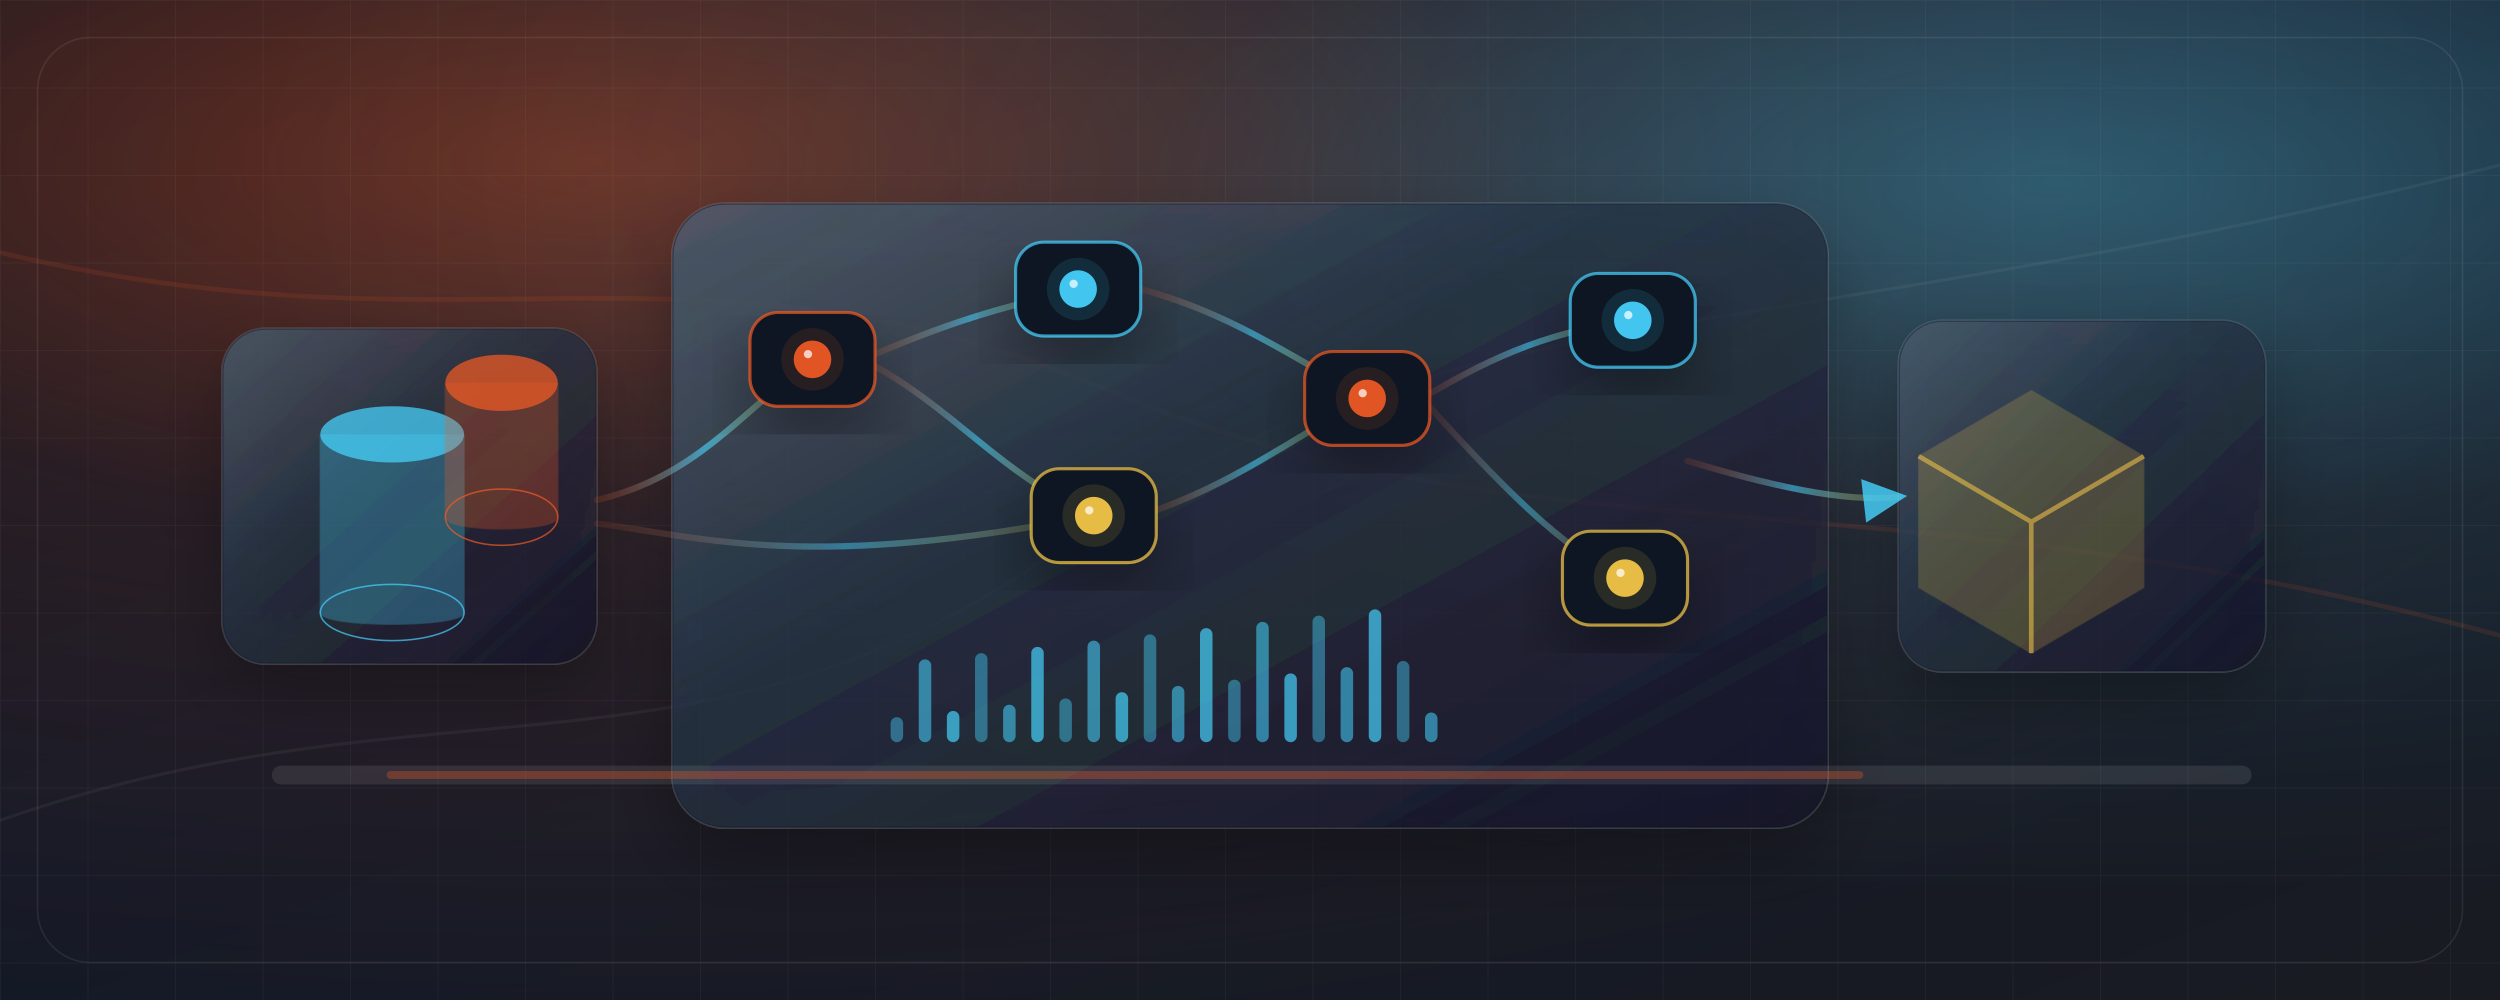
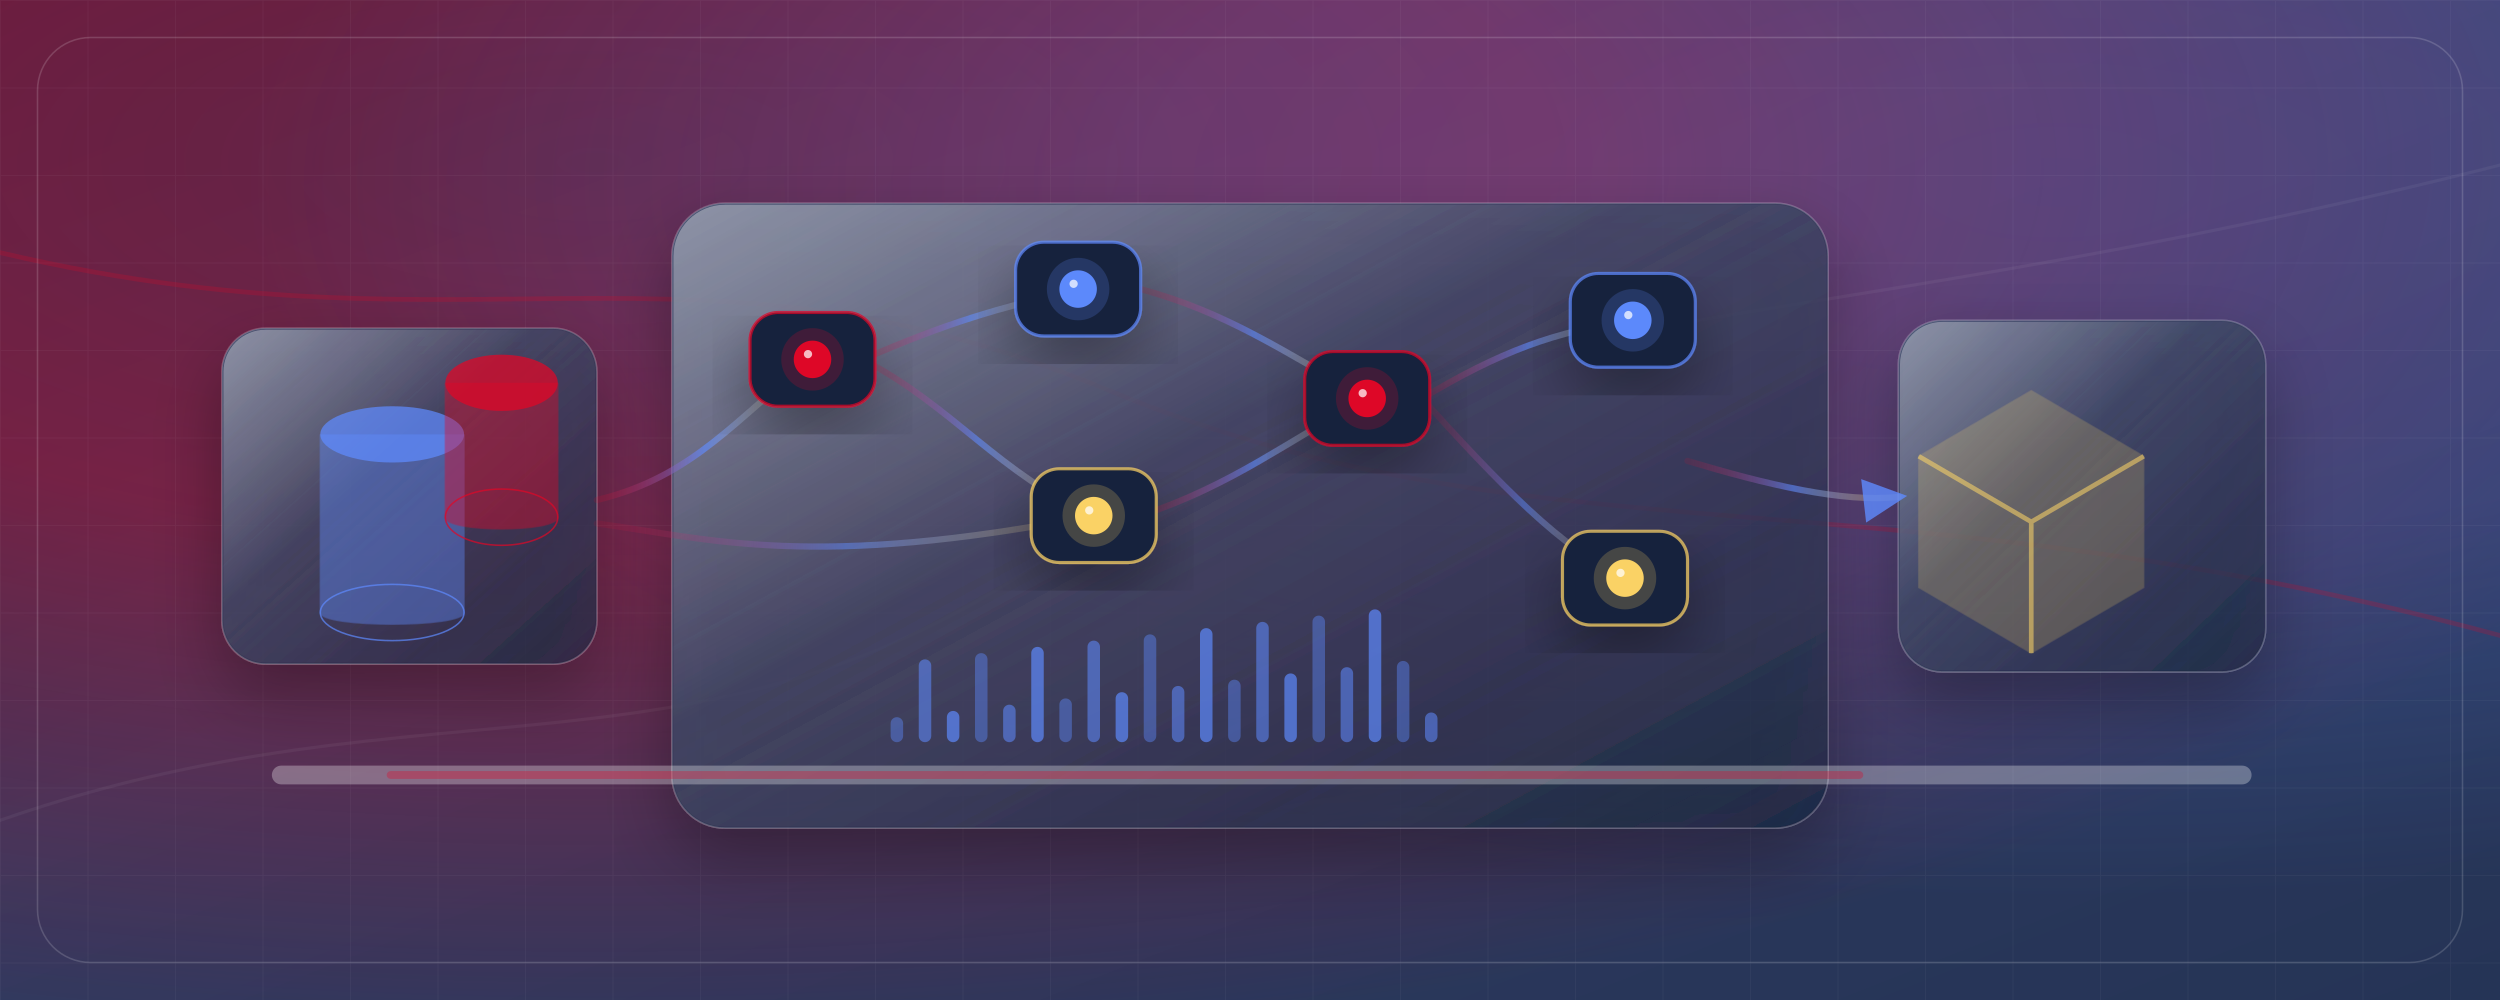
<svg xmlns="http://www.w3.org/2000/svg" width="1600" height="640" viewBox="0 0 1600 640" role="img" aria-label="Awesome ML Data Pipelines README artwork">
  <defs>
    <linearGradient id="bg" x1="0" y1="0" x2="1" y2="1">
-       <stop offset="0" stop-color="#08111f" />
-       <stop offset="0.42" stop-color="#111827" />
-       <stop offset="1" stop-color="#191b22" />
+       <stop offset="0" stop-color="#252C4F" />
+       <stop offset="0.42" stop-color="#303B61" />
+       <stop offset="1" stop-color="#253456" />
    </linearGradient>
    <radialGradient id="hot" cx="0.24" cy="0.16" r="0.9">
-       <stop offset="0" stop-color="#f15a24" stop-opacity="0.42" />
-       <stop offset="0.42" stop-color="#f15a24" stop-opacity="0.12" />
-       <stop offset="1" stop-color="#f15a24" stop-opacity="0" />
+       <stop offset="0" stop-color="#E20626" stop-opacity="0.30" />
+       <stop offset="0.42" stop-color="#E20626" stop-opacity="0.40" />
+       <stop offset="1" stop-color="#E20626" stop-opacity="0" />
    </radialGradient>
    <radialGradient id="cool" cx="0.82" cy="0.18" r="0.72">
-       <stop offset="0" stop-color="#46d4ff" stop-opacity="0.34" />
-       <stop offset="0.5" stop-color="#46d4ff" stop-opacity="0.08" />
-       <stop offset="1" stop-color="#46d4ff" stop-opacity="0" />
+       <stop offset="0" stop-color="#5E8BFF" stop-opacity="0.24" />
+       <stop offset="0.5" stop-color="#5E8BFF" stop-opacity="0.20" />
+       <stop offset="1" stop-color="#5E8BFF" stop-opacity="0" />
    </radialGradient>
    <linearGradient id="panel" x1="0" y1="0" x2="1" y2="1">
-       <stop offset="0" stop-color="#253349" stop-opacity="0.88" />
-       <stop offset="1" stop-color="#0d1422" stop-opacity="0.72" />
+       <stop offset="0" stop-color="#455372" stop-opacity="0.95" />
+       <stop offset="1" stop-color="#18213D" stop-opacity="0.72" />
    </linearGradient>
    <linearGradient id="glass" x1="0" y1="0" x2="1" y2="1">
-       <stop offset="0" stop-color="#ffffff" stop-opacity="0.18" />
+       <stop offset="0" stop-color="#ffffff" stop-opacity="0.40" />
      <stop offset="0.42" stop-color="#ffffff" stop-opacity="0.05" />
      <stop offset="1" stop-color="#ffffff" stop-opacity="0.02" />
    </linearGradient>
    <linearGradient id="wire" x1="0" y1="0" x2="1" y2="0">
-       <stop offset="0" stop-color="#f15a24" stop-opacity="0.2" />
-       <stop offset="0.5" stop-color="#46d4ff" stop-opacity="0.9" />
-       <stop offset="1" stop-color="#f7c948" stop-opacity="0.35" />
+       <stop offset="0" stop-color="#E20626" stop-opacity="0.2" />
+       <stop offset="0.5" stop-color="#5E8BFF" stop-opacity="0.96" />
+       <stop offset="1" stop-color="#FFD666" stop-opacity="0.35" />
    </linearGradient>
    <filter id="shadow" x="-30%" y="-30%" width="160%" height="160%">
      <feDropShadow dx="0" dy="20" stdDeviation="22" flood-color="#000000" flood-opacity="0.38" />
    </filter>
    <filter id="glow" x="-80%" y="-80%" width="260%" height="260%">
      <feGaussianBlur stdDeviation="7" result="blur" />
      <feColorMatrix in="blur" type="matrix" values="1 0 0 0 0.95  0 1 0 0 0.32  0 0 1 0 0.12  0 0 0 0.75 0" result="color" />
      <feMerge>
        <feMergeNode in="color" />
        <feMergeNode in="SourceGraphic" />
      </feMerge>
    </filter>
    <filter id="coolglow" x="-80%" y="-80%" width="260%" height="260%">
      <feGaussianBlur stdDeviation="6" result="blur" />
      <feColorMatrix in="blur" type="matrix" values="0 0 0 0 0.18  0 0 0 0 0.75  0 0 0 0 1  0 0 0 0.7 0" result="color" />
      <feMerge>
        <feMergeNode in="color" />
        <feMergeNode in="SourceGraphic" />
      </feMerge>
    </filter>
    <pattern id="grid" width="56" height="56" patternUnits="userSpaceOnUse">
      <path d="M 56 0 L 0 0 0 56" fill="none" stroke="#ffffff" stroke-opacity="0.045" stroke-width="1" />
    </pattern>
    <marker id="arrow" viewBox="0 0 10 10" refX="8" refY="5" markerWidth="7" markerHeight="7" orient="auto-start-reverse">
-       <path d="M 0 0 L 10 5 L 0 10 z" fill="#46d4ff" fill-opacity="0.8" />
+       <path d="M 0 0 L 10 5 L 0 10 z" fill="#5E8BFF" fill-opacity="0.8" />
    </marker>
  </defs>
  <rect width="1600" height="640" fill="url(#bg)" />
  <rect width="1600" height="640" fill="url(#hot)" />
  <rect width="1600" height="640" fill="url(#cool)" />
  <rect width="1600" height="640" fill="url(#grid)" />
  <path d="M-40 540 C260 420 440 520 680 350 C920 180 1140 230 1660 90" fill="none" stroke="#ffffff" stroke-opacity="0.05" stroke-width="2" />
-   <path d="M-80 140 C280 250 420 130 710 250 C1000 370 1230 290 1680 430" fill="none" stroke="#f15a24" stroke-opacity="0.12" stroke-width="3" />
-   <rect x="142" y="210" width="240" height="215" rx="28" fill="url(#panel)" stroke="#ffffff" stroke-opacity="0.12" filter="url(#shadow)" opacity="0.9" />
-   <rect x="143" y="211" width="238" height="213" rx="27" fill="url(#glass)" opacity="0.9" />
-   <ellipse cx="251" cy="278" rx="46" ry="18" fill="#46d4ff" opacity="0.72" />
-   <path d="M205 278 v114 c0 10 92 10 92 0 v-114" fill="#46d4ff" opacity="0.28" stroke="#46d4ff" stroke-opacity="0.7" />
-   <ellipse cx="251" cy="392" rx="46" ry="18" fill="none" stroke="#46d4ff" stroke-opacity="0.7" />
-   <ellipse cx="321" cy="245" rx="36" ry="18" fill="#f15a24" opacity="0.72" />
-   <path d="M285 245 v86 c0 10 72 10 72 0 v-86" fill="#f15a24" opacity="0.28" stroke="#f15a24" stroke-opacity="0.7" />
-   <ellipse cx="321" cy="331" rx="36" ry="18" fill="none" stroke="#f15a24" stroke-opacity="0.7" />
-   <rect x="1215" y="205" width="235" height="225" rx="28" fill="url(#panel)" stroke="#ffffff" stroke-opacity="0.12" filter="url(#shadow)" opacity="0.9" />
-   <rect x="1216" y="206" width="233" height="223" rx="27" fill="url(#glass)" opacity="0.9" />
-   <path d="M1300 250 l72 42 v84 l-72 42 l-72 -42 v-84 z" fill="#f7c948" opacity="0.2" stroke="#f7c948" stroke-opacity="0.65" />
-   <path d="M1228 292 l72 42 l72 -42 M1300 334 v84" fill="none" stroke="#f7c948" stroke-opacity="0.55" stroke-width="3" />
-   <rect x="430" y="130" width="740" height="400" rx="34" fill="url(#panel)" stroke="#ffffff" stroke-opacity="0.12" filter="url(#shadow)" opacity="0.96" />
+   <path d="M-80 140 C280 250 420 130 710 250 C1000 370 1230 290 1680 430" fill="none" stroke="#E20626" stroke-opacity="0.22" stroke-width="3" />
+   <rect x="142" y="210" width="240" height="215" rx="28" fill="url(#panel)" stroke="#ffffff" stroke-opacity="0.22" filter="url(#shadow)" opacity="0.96" />
+   <rect x="143" y="211" width="238" height="213" rx="27" fill="url(#glass)" opacity="0.96" />
+   <ellipse cx="251" cy="278" rx="46" ry="18" fill="#5E8BFF" opacity="0.72" />
+   <path d="M205 278 v114 c0 10 92 10 92 0 v-114" fill="#5E8BFF" opacity="0.40" stroke="#5E8BFF" stroke-opacity="0.7" />
+   <ellipse cx="251" cy="392" rx="46" ry="18" fill="none" stroke="#5E8BFF" stroke-opacity="0.7" />
+   <ellipse cx="321" cy="245" rx="36" ry="18" fill="#E20626" opacity="0.72" />
+   <path d="M285 245 v86 c0 10 72 10 72 0 v-86" fill="#E20626" opacity="0.40" stroke="#E20626" stroke-opacity="0.7" />
+   <ellipse cx="321" cy="331" rx="36" ry="18" fill="none" stroke="#E20626" stroke-opacity="0.7" />
+   <rect x="1215" y="205" width="235" height="225" rx="28" fill="url(#panel)" stroke="#ffffff" stroke-opacity="0.22" filter="url(#shadow)" opacity="0.96" />
+   <rect x="1216" y="206" width="233" height="223" rx="27" fill="url(#glass)" opacity="0.96" />
+   <path d="M1300 250 l72 42 v84 l-72 42 l-72 -42 v-84 z" fill="#FFD666" opacity="0.2" stroke="#FFD666" stroke-opacity="0.65" />
+   <path d="M1228 292 l72 42 l72 -42 M1300 334 v84" fill="none" stroke="#FFD666" stroke-opacity="0.55" stroke-width="3" />
+   <rect x="430" y="130" width="740" height="400" rx="34" fill="url(#panel)" stroke="#ffffff" stroke-opacity="0.22" filter="url(#shadow)" opacity="0.96" />
  <rect x="431" y="131" width="738" height="398" rx="33" fill="url(#glass)" opacity="0.96" />
  <path d="M382 320 C445 305 472 266 520 230" fill="none" stroke="url(#wire)" stroke-width="4" stroke-opacity="0.7" stroke-linecap="round" stroke-linejoin="round" marker-end="url(#arrow)" />
  <path d="M382 335 C455 345 520 365 700 330" fill="none" stroke="url(#wire)" stroke-width="4" stroke-opacity="0.5" stroke-linecap="round" stroke-linejoin="round" marker-end="url(#arrow)" />
  <path d="M552 230 C608 206 636 198 690 185" fill="none" stroke="url(#wire)" stroke-width="4" stroke-opacity="0.62" stroke-linecap="round" stroke-linejoin="round" marker-end="url(#arrow)" />
  <path d="M552 230 C610 260 640 304 700 330" fill="none" stroke="url(#wire)" stroke-width="4" stroke-opacity="0.62" stroke-linecap="round" stroke-linejoin="round" marker-end="url(#arrow)" />
  <path d="M730 185 C785 200 820 224 875 255" fill="none" stroke="url(#wire)" stroke-width="4" stroke-opacity="0.62" stroke-linecap="round" stroke-linejoin="round" marker-end="url(#arrow)" />
  <path d="M730 330 C790 310 824 282 875 255" fill="none" stroke="url(#wire)" stroke-width="4" stroke-opacity="0.62" stroke-linecap="round" stroke-linejoin="round" marker-end="url(#arrow)" />
  <path d="M910 255 C960 225 995 212 1045 205" fill="none" stroke="url(#wire)" stroke-width="4" stroke-opacity="0.62" stroke-linecap="round" stroke-linejoin="round" marker-end="url(#arrow)" />
  <path d="M910 255 C960 310 1000 352 1040 370" fill="none" stroke="url(#wire)" stroke-width="4" stroke-opacity="0.5" stroke-linecap="round" stroke-linejoin="round" marker-end="url(#arrow)" />
  <path d="M1080 295 C1130 310 1180 322 1215 318" fill="none" stroke="url(#wire)" stroke-width="4" stroke-opacity="0.62" stroke-linecap="round" stroke-linejoin="round" marker-end="url(#arrow)" />
-   <rect x="480" y="200" width="80" height="60" rx="18" fill="#0b1220" stroke="#f15a24" stroke-opacity="0.7" stroke-width="2" filter="url(#shadow)" />
-   <circle cx="520" cy="230" r="20" fill="#f15a24" opacity="0.12" />
-   <circle cx="520" cy="230" r="12" fill="#f15a24" opacity="0.92" />
+   <rect x="480" y="200" width="80" height="60" rx="18" fill="#18213D" stroke="#E20626" stroke-opacity="0.7" stroke-width="2" filter="url(#shadow)" />
+   <circle cx="520" cy="230" r="20" fill="#E20626" opacity="0.20" />
+   <circle cx="520" cy="230" r="12" fill="#E20626" opacity="0.97" />
  <circle cx="517.12" cy="226.64" r="2.64" fill="#ffffff" opacity="0.72" />
-   <rect x="650" y="155" width="80" height="60" rx="18" fill="#0b1220" stroke="#46d4ff" stroke-opacity="0.7" stroke-width="2" filter="url(#shadow)" />
-   <circle cx="690" cy="185" r="20" fill="#46d4ff" opacity="0.12" />
-   <circle cx="690" cy="185" r="12" fill="#46d4ff" opacity="0.92" />
+   <rect x="650" y="155" width="80" height="60" rx="18" fill="#18213D" stroke="#5E8BFF" stroke-opacity="0.7" stroke-width="2" filter="url(#shadow)" />
+   <circle cx="690" cy="185" r="20" fill="#5E8BFF" opacity="0.20" />
+   <circle cx="690" cy="185" r="12" fill="#5E8BFF" opacity="0.97" />
  <circle cx="687.12" cy="181.64" r="2.64" fill="#ffffff" opacity="0.72" />
-   <rect x="660" y="300" width="80" height="60" rx="18" fill="#0b1220" stroke="#f7c948" stroke-opacity="0.7" stroke-width="2" filter="url(#shadow)" />
-   <circle cx="700" cy="330" r="20" fill="#f7c948" opacity="0.12" />
-   <circle cx="700" cy="330" r="12" fill="#f7c948" opacity="0.92" />
+   <rect x="660" y="300" width="80" height="60" rx="18" fill="#18213D" stroke="#FFD666" stroke-opacity="0.7" stroke-width="2" filter="url(#shadow)" />
+   <circle cx="700" cy="330" r="20" fill="#FFD666" opacity="0.20" />
+   <circle cx="700" cy="330" r="12" fill="#FFD666" opacity="0.97" />
  <circle cx="697.12" cy="326.64" r="2.64" fill="#ffffff" opacity="0.72" />
-   <rect x="835" y="225" width="80" height="60" rx="18" fill="#0b1220" stroke="#f15a24" stroke-opacity="0.7" stroke-width="2" filter="url(#shadow)" />
-   <circle cx="875" cy="255" r="20" fill="#f15a24" opacity="0.12" />
-   <circle cx="875" cy="255" r="12" fill="#f15a24" opacity="0.92" />
+   <rect x="835" y="225" width="80" height="60" rx="18" fill="#18213D" stroke="#E20626" stroke-opacity="0.7" stroke-width="2" filter="url(#shadow)" />
+   <circle cx="875" cy="255" r="20" fill="#E20626" opacity="0.20" />
+   <circle cx="875" cy="255" r="12" fill="#E20626" opacity="0.97" />
  <circle cx="872.12" cy="251.64" r="2.64" fill="#ffffff" opacity="0.72" />
-   <rect x="1005" y="175" width="80" height="60" rx="18" fill="#0b1220" stroke="#46d4ff" stroke-opacity="0.7" stroke-width="2" filter="url(#shadow)" />
-   <circle cx="1045" cy="205" r="20" fill="#46d4ff" opacity="0.12" />
-   <circle cx="1045" cy="205" r="12" fill="#46d4ff" opacity="0.92" />
+   <rect x="1005" y="175" width="80" height="60" rx="18" fill="#18213D" stroke="#5E8BFF" stroke-opacity="0.7" stroke-width="2" filter="url(#shadow)" />
+   <circle cx="1045" cy="205" r="20" fill="#5E8BFF" opacity="0.20" />
+   <circle cx="1045" cy="205" r="12" fill="#5E8BFF" opacity="0.97" />
  <circle cx="1042.12" cy="201.64" r="2.64" fill="#ffffff" opacity="0.72" />
-   <rect x="1000" y="340" width="80" height="60" rx="18" fill="#0b1220" stroke="#f7c948" stroke-opacity="0.7" stroke-width="2" filter="url(#shadow)" />
-   <circle cx="1040" cy="370" r="20" fill="#f7c948" opacity="0.12" />
-   <circle cx="1040" cy="370" r="12" fill="#f7c948" opacity="0.92" />
+   <rect x="1000" y="340" width="80" height="60" rx="18" fill="#18213D" stroke="#FFD666" stroke-opacity="0.7" stroke-width="2" filter="url(#shadow)" />
+   <circle cx="1040" cy="370" r="20" fill="#FFD666" opacity="0.20" />
+   <circle cx="1040" cy="370" r="12" fill="#FFD666" opacity="0.97" />
  <circle cx="1037.12" cy="366.64" r="2.64" fill="#ffffff" opacity="0.72" />
-   <rect x="570" y="459" width="8" height="16" rx="4" fill="#46d4ff" opacity="0.42" />
-   <rect x="588" y="422" width="8" height="53" rx="4" fill="#46d4ff" opacity="0.55" />
-   <rect x="606" y="455" width="8" height="20" rx="4" fill="#46d4ff" opacity="0.68" />
-   <rect x="624" y="418" width="8" height="57" rx="4" fill="#46d4ff" opacity="0.42" />
-   <rect x="642" y="451" width="8" height="24" rx="4" fill="#46d4ff" opacity="0.55" />
-   <rect x="660" y="414" width="8" height="61" rx="4" fill="#46d4ff" opacity="0.68" />
-   <rect x="678" y="447" width="8" height="28" rx="4" fill="#46d4ff" opacity="0.42" />
-   <rect x="696" y="410" width="8" height="65" rx="4" fill="#46d4ff" opacity="0.55" />
-   <rect x="714" y="443" width="8" height="32" rx="4" fill="#46d4ff" opacity="0.68" />
-   <rect x="732" y="406" width="8" height="69" rx="4" fill="#46d4ff" opacity="0.42" />
-   <rect x="750" y="439" width="8" height="36" rx="4" fill="#46d4ff" opacity="0.55" />
-   <rect x="768" y="402" width="8" height="73" rx="4" fill="#46d4ff" opacity="0.68" />
-   <rect x="786" y="435" width="8" height="40" rx="4" fill="#46d4ff" opacity="0.42" />
-   <rect x="804" y="398" width="8" height="77" rx="4" fill="#46d4ff" opacity="0.55" />
-   <rect x="822" y="431" width="8" height="44" rx="4" fill="#46d4ff" opacity="0.68" />
-   <rect x="840" y="394" width="8" height="81" rx="4" fill="#46d4ff" opacity="0.42" />
-   <rect x="858" y="427" width="8" height="48" rx="4" fill="#46d4ff" opacity="0.55" />
-   <rect x="876" y="390" width="8" height="85" rx="4" fill="#46d4ff" opacity="0.68" />
-   <rect x="894" y="423" width="8" height="52" rx="4" fill="#46d4ff" opacity="0.42" />
-   <rect x="912" y="456" width="8" height="19" rx="4" fill="#46d4ff" opacity="0.55" />
-   <path d="M180 496 H1435" stroke="#ffffff" stroke-opacity="0.09" stroke-width="12" stroke-linecap="round" />
-   <path d="M250 496 H1190" stroke="#f15a24" stroke-opacity="0.32" stroke-width="5" stroke-linecap="round" />
-   <rect x="24" y="24" width="1552" height="592" rx="34" fill="none" stroke="#ffffff" stroke-opacity="0.08" />
+   <rect x="570" y="459" width="8" height="16" rx="4" fill="#5E8BFF" opacity="0.42" />
+   <rect x="588" y="422" width="8" height="53" rx="4" fill="#5E8BFF" opacity="0.55" />
+   <rect x="606" y="455" width="8" height="20" rx="4" fill="#5E8BFF" opacity="0.68" />
+   <rect x="624" y="418" width="8" height="57" rx="4" fill="#5E8BFF" opacity="0.42" />
+   <rect x="642" y="451" width="8" height="24" rx="4" fill="#5E8BFF" opacity="0.55" />
+   <rect x="660" y="414" width="8" height="61" rx="4" fill="#5E8BFF" opacity="0.68" />
+   <rect x="678" y="447" width="8" height="28" rx="4" fill="#5E8BFF" opacity="0.42" />
+   <rect x="696" y="410" width="8" height="65" rx="4" fill="#5E8BFF" opacity="0.55" />
+   <rect x="714" y="443" width="8" height="32" rx="4" fill="#5E8BFF" opacity="0.68" />
+   <rect x="732" y="406" width="8" height="69" rx="4" fill="#5E8BFF" opacity="0.42" />
+   <rect x="750" y="439" width="8" height="36" rx="4" fill="#5E8BFF" opacity="0.55" />
+   <rect x="768" y="402" width="8" height="73" rx="4" fill="#5E8BFF" opacity="0.68" />
+   <rect x="786" y="435" width="8" height="40" rx="4" fill="#5E8BFF" opacity="0.42" />
+   <rect x="804" y="398" width="8" height="77" rx="4" fill="#5E8BFF" opacity="0.55" />
+   <rect x="822" y="431" width="8" height="44" rx="4" fill="#5E8BFF" opacity="0.68" />
+   <rect x="840" y="394" width="8" height="81" rx="4" fill="#5E8BFF" opacity="0.42" />
+   <rect x="858" y="427" width="8" height="48" rx="4" fill="#5E8BFF" opacity="0.55" />
+   <rect x="876" y="390" width="8" height="85" rx="4" fill="#5E8BFF" opacity="0.68" />
+   <rect x="894" y="423" width="8" height="52" rx="4" fill="#5E8BFF" opacity="0.42" />
+   <rect x="912" y="456" width="8" height="19" rx="4" fill="#5E8BFF" opacity="0.55" />
+   <path d="M180 496 H1435" stroke="#ffffff" stroke-opacity="0.30" stroke-width="12" stroke-linecap="round" />
+   <path d="M250 496 H1190" stroke="#E20626" stroke-opacity="0.32" stroke-width="5" stroke-linecap="round" />
+   <rect x="24" y="24" width="1552" height="592" rx="34" fill="none" stroke="#ffffff" stroke-opacity="0.16" />
</svg>
